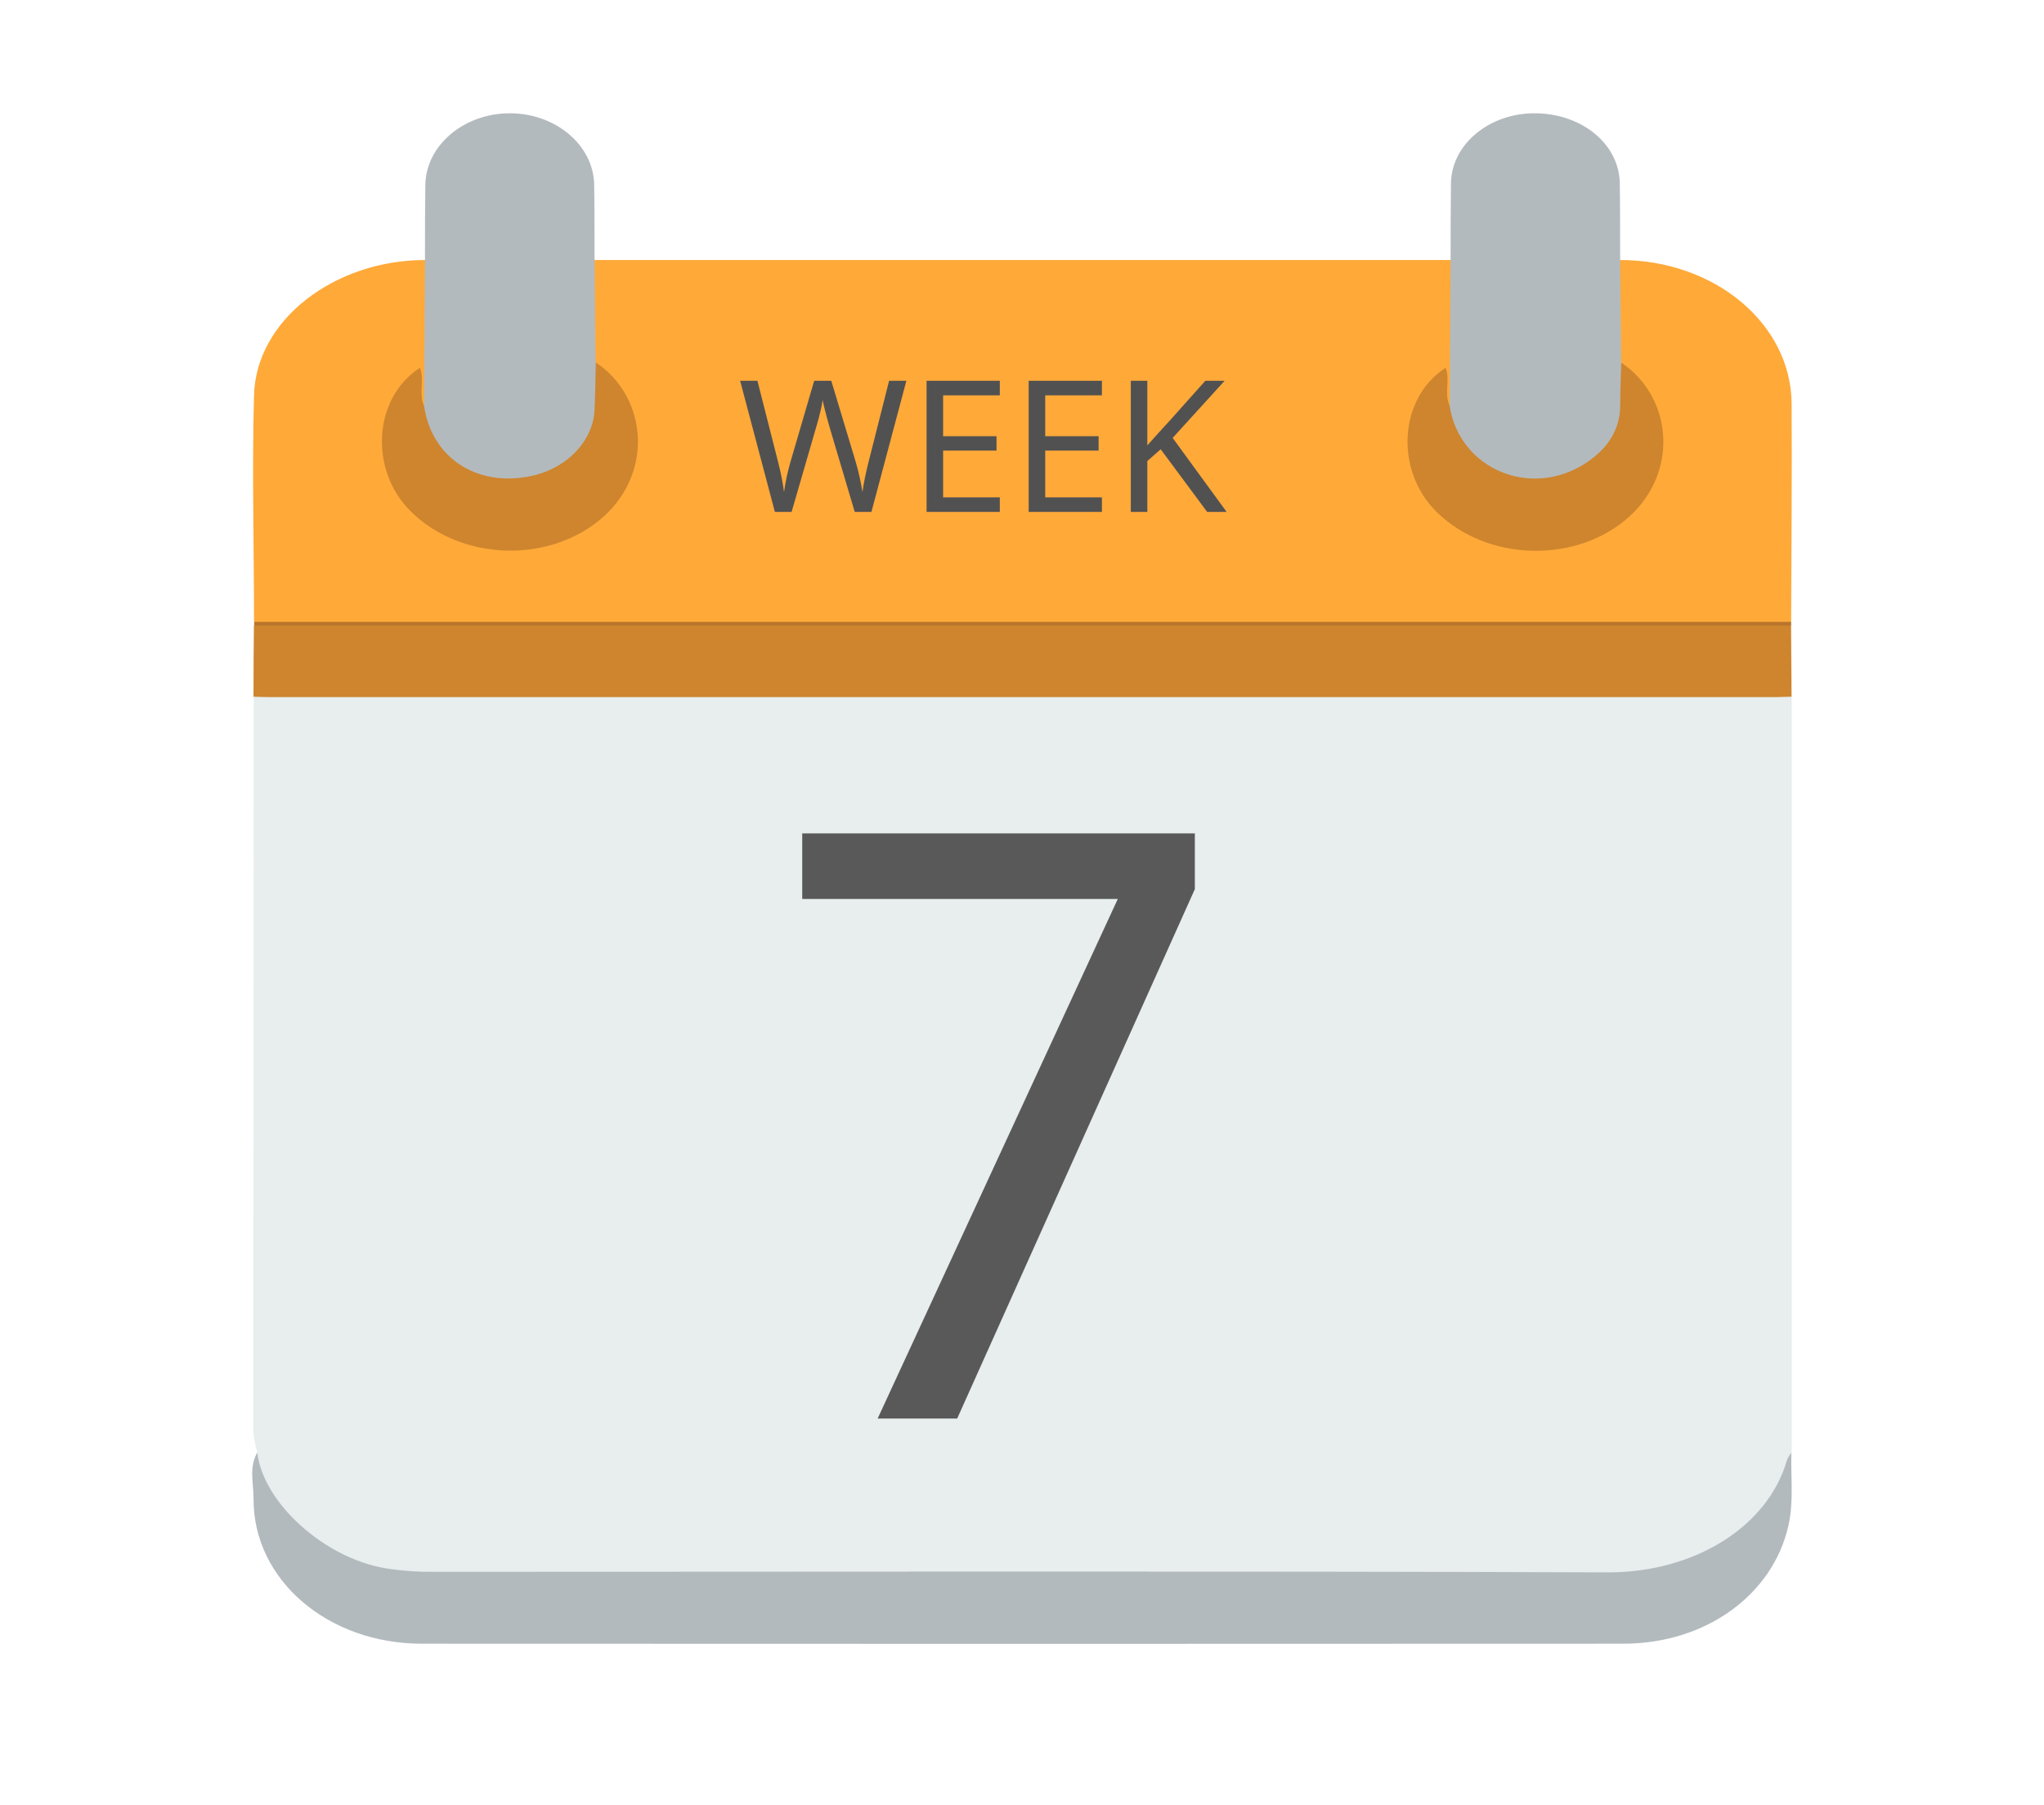
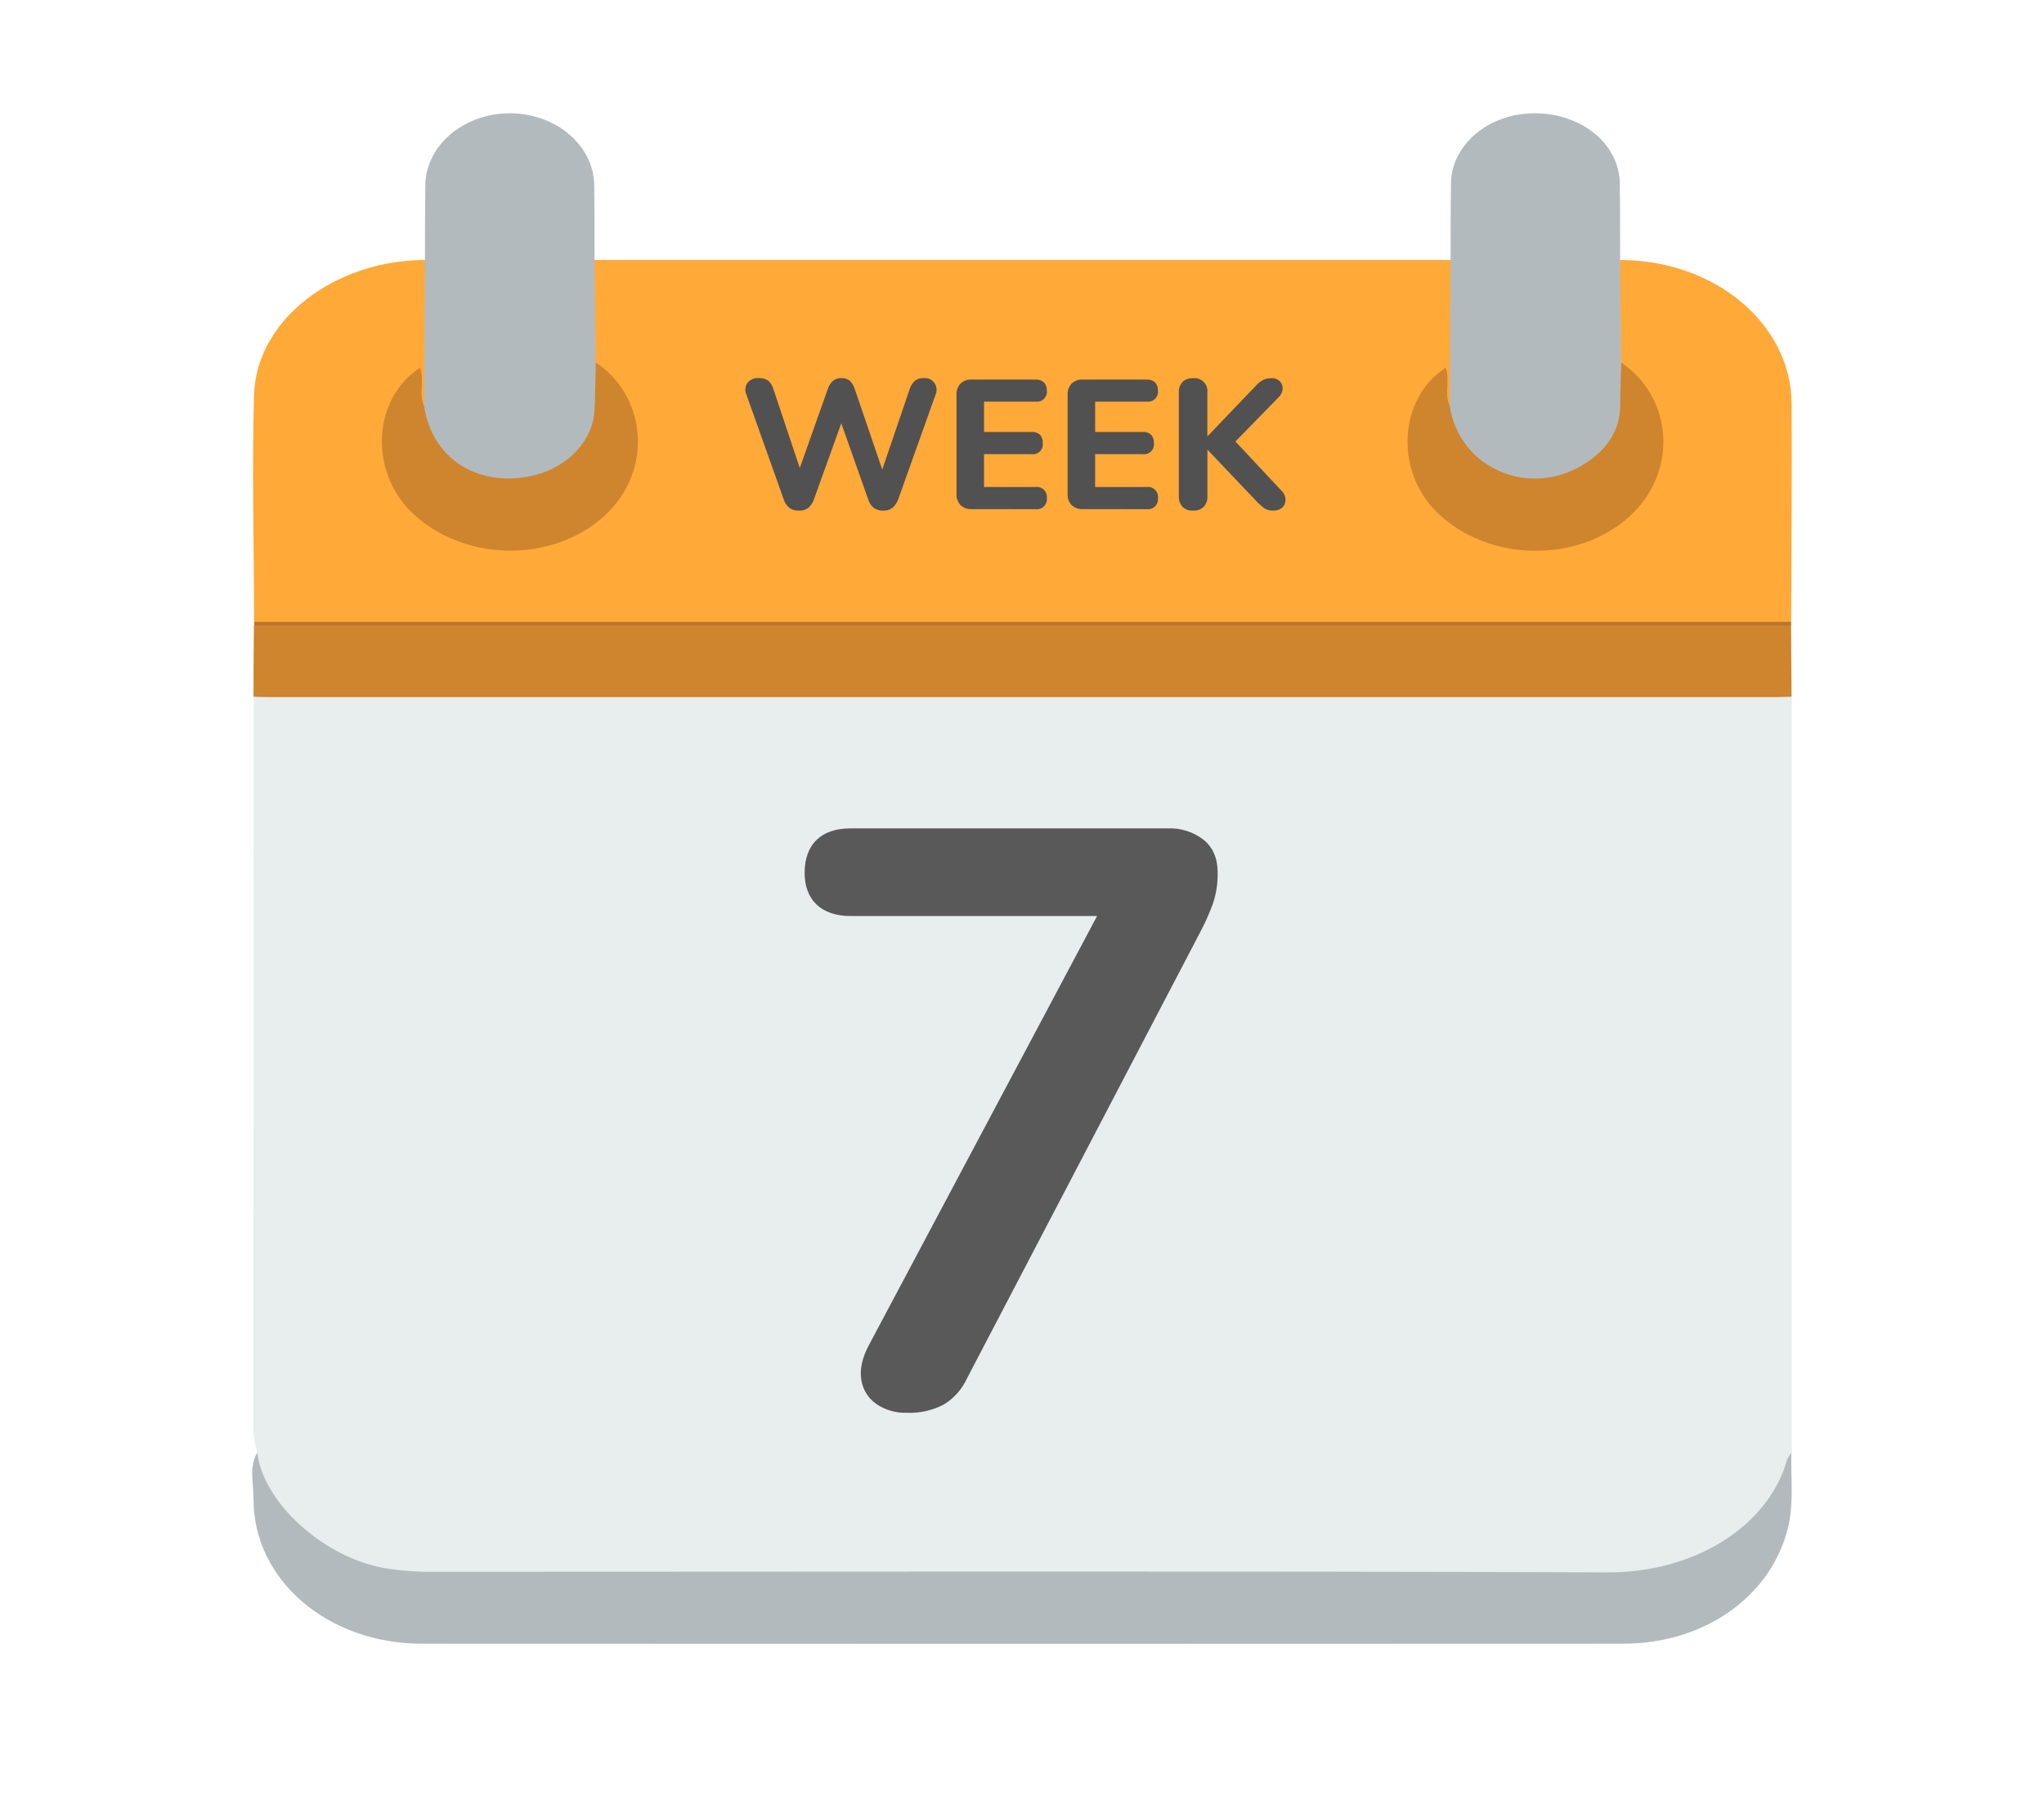
<svg xmlns="http://www.w3.org/2000/svg" viewBox="0 0 512 452.12">
  <defs>
-     <style>.cls-1{fill:#e8edee;}.cls-2{fill:#ffa939;}.cls-3{fill:#b3babe;}.cls-4{fill:#ce852e;}.cls-5{fill:#ba752b;}.cls-6{font-size:46px;fill:#515151;}.cls-6,.cls-7{font-family:ArialRoundedMTBold, Arial Rounded MT Bold;}.cls-7{font-size:205.31px;fill:#595959;}</style>
+     <style>.a{fill:#e8edee;}.b{fill:#ffa939;}.c{fill:#b3babe;}.d{fill:#ce852e;}.e{fill:#ba752b;}.f{fill:#515151;}.g{fill:#595959;}</style>
  </defs>
-   <g id="Layer_20" data-name="Layer 20">
-     <path class="cls-1" d="M64.45,363.89a22.54,22.54,0,0,1-1-7.15q.1-91.1.1-182.2c2.78-1.86,6.07-1.27,9.18-1.28q80.94,0,161.89,0,102.48,0,205,0c3.11,0,6.4-.58,9.19,1.28l0,189.39c-5.19,20.22-21.1,31.12-45.5,31.13q-147.92,0-295.82,0c-19.27,0-33-7.85-41.47-22.51C64.4,369.84,63.45,367,64.45,363.89Z" />
-     <path class="cls-2" d="M405.83,65.14c23.64,0,42.83,15.94,42.95,36,.12,18.2-.07,36.4-.12,54.61-2.59,1.91-5.75,1.2-8.67,1.2q-140.7.06-281.41,0-43.64,0-87.28,0c-2.61,0-5.41.55-7.67-1.21,0-18.91-.52-37.83,0-56.73S83.8,65.18,106.45,65.14a3.33,3.33,0,0,1,1.59,3c.08,10.82.71,21.65-.33,32.45-1.31,2.37-2.27,1.5-3-.28s.09-3.65-.73-5.43c-6.32,4.72-9.94,17.23-4.07,27s15.39,15.1,28.63,14.83c12.8-.26,22-5.58,27.19-15.33,5.27-10,3.32-19.44-5-27.84-1.19-1.19-2.56-2.26-3-3.87-.84-7-.38-14.09-.31-21.13a3.67,3.67,0,0,1,1.61-3.4H363.36a3.33,3.33,0,0,1,1.58,3c.09,10.82.72,21.65-.32,32.45-1.31,2.37-2.27,1.5-3-.28s.09-3.65-.73-5.43c-6.32,4.72-9.94,17.23-4.07,27s15.38,15.1,28.62,14.83c12.81-.26,22-5.58,27.2-15.33,5.27-10,3.32-19.44-5.05-27.84-1.19-1.19-2.56-2.26-3-3.87-.84-7-.38-14.09-.31-21.13A3.68,3.68,0,0,1,405.83,65.14Z" />
-     <path class="cls-3" d="M64.45,363.89c1.42,12.59,16.78,26.43,32.08,29a71.88,71.88,0,0,0,11.91.89c98.06,0,196.13-.22,294.19.14,21.78.08,40.25-11.44,45-28.17a8.14,8.14,0,0,1,1.09-1.81c-.18,6.11.64,12.21-.75,18.32-3.93,17.3-20.7,29.52-41.31,29.53q-150.48.08-301,0c-23.58,0-42.2-16-42.15-36.22C63.56,371.69,62.27,367.67,64.45,363.89Z" />
-     <path class="cls-4" d="M448.77,174.54c-1.17,0-2.34.1-3.51.1H67c-1.17,0-2.34-.07-3.5-.1q0-8.91.1-17.83c1.71-.87,3.6-.44,5.4-.44q187.11,0,374.24,0c1.8,0,3.68-.43,5.4.44Q448.72,165.62,448.77,174.54Z" />
-     <path class="cls-3" d="M148.93,65.14q.12,12.85.26,25.7c2,9.53,2.53,18.81-7.38,25.79-6.58,4.64-14.14,5.57-22.06,3.06-7.56-2.4-12.14-7.26-14.07-13.91a4,4,0,0,1,.55-4.08q.1-18.28.22-36.56c0-6.27,0-12.54.09-18.81.16-9.93,9.65-17.94,21.15-17.95s21,8,21.15,17.94C148.94,52.59,148.9,58.87,148.93,65.14Z" />
-     <path class="cls-3" d="M405.83,65.14l.26,25.7c1.58,7.68,2.53,15.31-3.45,22.09a22.88,22.88,0,0,1-20.93,7.78c-9.36-1.19-15.65-6-18.73-13.68-.7-1.75-1.22-3.59.15-5.34q.12-18.27.23-36.55c0-6.41,0-12.82.09-19.22.15-9.89,9.79-17.75,21.39-17.54s20.75,7.79,20.9,17.54C405.84,52.32,405.81,58.73,405.83,65.14Z" />
-     <path class="cls-5" d="M448.67,156.71h-385v-.92h385Z" />
-     <path class="cls-4" d="M363.13,101.69C365.51,117.36,383.2,125,397,116.15c5.63-3.6,8.83-8.44,8.85-14.63,0-3.56.16-7.12.25-10.68,13.23,8.87,14.63,28.52.71,39.7-13.28,10.67-34.51,9.84-46.85-2.19-10.64-10.36-9.68-28.59,2.17-36.22C363.31,95.33,361.68,98.67,363.13,101.69Z" />
-     <path class="cls-4" d="M106.23,101.7c1.91,13.39,14,20.88,28,17.27,8.23-2.14,14.34-8.8,14.69-16.18.2-4,.22-8,.32-12,13.23,8.87,14.63,28.52.7,39.7-13.28,10.67-34.51,9.84-46.85-2.19C92.41,118,93.37,99.74,105.22,92.13,106.41,95.33,104.77,98.67,106.23,101.7Z" />
-     <text class="cls-6" transform="translate(184.85 128.24)">WEEK</text>
-     <text class="cls-7" transform="translate(191.92 355.38)">7</text>
-   </g>
+   <path class="a" d="M64.45,363.89a22.54,22.54,0,0,1-1-7.15q.1-91.1.1-182.2c2.78-1.86,6.07-1.27,9.18-1.28q80.94,0,161.89,0,102.48,0,205,0c3.11,0,6.4-.58,9.19,1.28l0,189.39c-5.19,20.22-21.1,31.12-45.5,31.13q-147.92,0-295.82,0c-19.27,0-33-7.85-41.47-22.51C64.4,369.84,63.45,367,64.45,363.89Z" />
+   <path class="b" d="M405.83,65.14c23.64,0,42.83,15.94,42.95,36,.12,18.2-.07,36.4-.12,54.61-2.59,1.91-5.75,1.2-8.67,1.2q-140.7.06-281.41,0-43.64,0-87.28,0c-2.61,0-5.41.55-7.67-1.21,0-18.91-.52-37.83,0-56.73S83.8,65.18,106.45,65.14a3.33,3.33,0,0,1,1.59,3c.08,10.82.71,21.65-.33,32.45-1.31,2.37-2.27,1.5-3-.28s.09-3.65-.73-5.43c-6.32,4.72-9.94,17.23-4.07,27s15.39,15.1,28.63,14.83c12.8-.26,22-5.58,27.19-15.33,5.27-10,3.32-19.44-5-27.84-1.19-1.19-2.56-2.26-3-3.87-.84-7-.38-14.09-.31-21.13a3.67,3.67,0,0,1,1.61-3.4H363.36a3.33,3.33,0,0,1,1.58,3c.09,10.82.72,21.65-.32,32.45-1.31,2.37-2.27,1.5-3-.28s.09-3.65-.73-5.43c-6.32,4.72-9.94,17.23-4.07,27s15.38,15.1,28.62,14.83c12.81-.26,22-5.58,27.2-15.33,5.27-10,3.32-19.44-5.05-27.84-1.19-1.19-2.56-2.26-3-3.87-.84-7-.38-14.09-.31-21.13A3.68,3.68,0,0,1,405.83,65.14Z" />
+   <path class="c" d="M64.45,363.89c1.42,12.59,16.78,26.43,32.08,29a71.88,71.88,0,0,0,11.91.89c98.06,0,196.13-.22,294.19.14,21.78.08,40.25-11.44,45-28.17a8.14,8.14,0,0,1,1.09-1.81c-.18,6.11.64,12.21-.75,18.32-3.93,17.3-20.7,29.52-41.31,29.53q-150.48.08-301,0c-23.58,0-42.2-16-42.15-36.22C63.56,371.69,62.27,367.67,64.45,363.89Z" />
+   <path class="d" d="M448.77,174.54c-1.17,0-2.34.1-3.51.1H67c-1.17,0-2.34-.07-3.5-.1q0-8.91.1-17.83c1.71-.87,3.6-.44,5.4-.44q187.11,0,374.24,0c1.8,0,3.68-.43,5.4.44Q448.72,165.62,448.77,174.54Z" />
+   <path class="c" d="M148.93,65.14q.12,12.85.26,25.7c2,9.53,2.53,18.81-7.38,25.79-6.58,4.64-14.14,5.57-22.06,3.06-7.56-2.4-12.14-7.26-14.07-13.91a4,4,0,0,1,.55-4.08q.1-18.28.22-36.56c0-6.27,0-12.54.09-18.81.16-9.93,9.65-17.94,21.15-17.95s21,8,21.15,17.94C148.94,52.59,148.9,58.87,148.93,65.14Z" />
+   <path class="c" d="M405.83,65.14l.26,25.7c1.58,7.68,2.53,15.31-3.45,22.09a22.88,22.88,0,0,1-20.93,7.78c-9.36-1.19-15.65-6-18.73-13.68-.7-1.75-1.22-3.59.15-5.34q.12-18.27.23-36.55c0-6.41,0-12.82.09-19.22.15-9.89,9.79-17.75,21.39-17.54s20.75,7.79,20.9,17.54C405.84,52.32,405.81,58.73,405.83,65.14Z" />
+   <path class="e" d="M448.67,156.71h-385v-.92h385Z" />
+   <path class="d" d="M363.13,101.69C365.51,117.36,383.2,125,397,116.15c5.63-3.6,8.83-8.44,8.85-14.63,0-3.56.16-7.12.25-10.68,13.23,8.87,14.63,28.52.71,39.7-13.28,10.67-34.51,9.84-46.85-2.19-10.64-10.36-9.68-28.59,2.17-36.22C363.31,95.33,361.68,98.67,363.13,101.69Z" />
+   <path class="d" d="M106.23,101.7c1.91,13.39,14,20.88,28,17.27,8.23-2.14,14.34-8.8,14.69-16.18.2-4,.22-8,.32-12,13.23,8.87,14.63,28.52.7,39.7-13.28,10.67-34.51,9.84-46.85-2.19C92.41,118,93.37,99.74,105.22,92.13,106.41,95.33,104.77,98.67,106.23,101.7Z" />
+   <path class="f" d="M200.08,127.92a3.75,3.75,0,0,1-2.37-.69,4.48,4.48,0,0,1-1.41-2.16L187,98.94a3.05,3.05,0,0,1,.21-3,3.29,3.29,0,0,1,2.92-1.22,3.6,3.6,0,0,1,2.35.69,4.43,4.43,0,0,1,1.28,2.16l7.55,22.58h-2l8-22.58a4.79,4.79,0,0,1,1.33-2.16,3.28,3.28,0,0,1,2.17-.69,3,3,0,0,1,2.07.69,4.92,4.92,0,0,1,1.28,2.2l7.69,22.54h-1.71l7.69-22.58a4.71,4.71,0,0,1,1.33-2.16,3.4,3.4,0,0,1,2.25-.69A2.92,2.92,0,0,1,234.11,96a3.08,3.08,0,0,1,.19,3L225,125.07a5.27,5.27,0,0,1-1.45,2.16,3.58,3.58,0,0,1-2.32.69,3.79,3.79,0,0,1-2.37-.69,4.47,4.47,0,0,1-1.4-2.16l-7.27-20.56h1.1l-7.4,20.56a5,5,0,0,1-1.41,2.16A3.63,3.63,0,0,1,200.08,127.92Z" />
+   <path class="f" d="M243.36,127.55a3.77,3.77,0,0,1-2.76-1,3.83,3.83,0,0,1-1-2.81V98.9a3.82,3.82,0,0,1,1-2.81,3.77,3.77,0,0,1,2.76-1h16.06a2.82,2.82,0,0,1,2.09.72,2.78,2.78,0,0,1,.71,2,2.5,2.5,0,0,1-2.8,2.81H246.49v7.59H258.4a2.86,2.86,0,0,1,2.12.71,2.92,2.92,0,0,1,.69,2.1,2.48,2.48,0,0,1-2.81,2.76H246.49V122h12.93a2.5,2.5,0,0,1,2.8,2.8,2.49,2.49,0,0,1-2.8,2.76Z" />
+   <path class="f" d="M271.19,127.55a3.77,3.77,0,0,1-2.76-1,3.83,3.83,0,0,1-1-2.81V98.9a3.82,3.82,0,0,1,1-2.81,3.77,3.77,0,0,1,2.76-1h16.06a2.82,2.82,0,0,1,2.09.72,2.78,2.78,0,0,1,.71,2,2.5,2.5,0,0,1-2.8,2.81H274.32v7.59h11.91a2.86,2.86,0,0,1,2.12.71,2.92,2.92,0,0,1,.69,2.1,2.48,2.48,0,0,1-2.81,2.76H274.32V122h12.93a2.5,2.5,0,0,1,2.8,2.8,2.49,2.49,0,0,1-2.8,2.76Z" />
+   <path class="f" d="M298.84,127.92a3.51,3.51,0,0,1-2.63-.94,3.72,3.72,0,0,1-.92-2.69V98.34a3.61,3.61,0,0,1,.92-2.66,3.54,3.54,0,0,1,2.63-.92,3.22,3.22,0,0,1,3.59,3.58v10.91h.09l12.23-12.79a6.23,6.23,0,0,1,1.66-1.27,4.27,4.27,0,0,1,1.93-.43,2.91,2.91,0,0,1,2.32.82,2.5,2.5,0,0,1,.62,1.94,3.16,3.16,0,0,1-1,2L308,112.1l.05-3,12.83,13.71a3.37,3.37,0,0,1,1.13,2.32,2.64,2.64,0,0,1-.78,2,3.29,3.29,0,0,1-2.37.78,3.6,3.6,0,0,1-2.12-.55,14.61,14.61,0,0,1-1.79-1.56l-12.42-13.07h-.09v11.55a3.75,3.75,0,0,1-.9,2.69A3.55,3.55,0,0,1,298.84,127.92Z" />
+   <path class="g" d="M227.24,353.94a12.86,12.86,0,0,1-7.81-2.26,9,9,0,0,1-3.69-6.06c-.41-2.53.2-5.37,1.85-8.52l62-116.61v9H213.07c-3.7,0-6.54-1-8.52-2.87s-3-4.59-3-8,1-6.29,3-8.21,4.82-2.88,8.52-2.88h79.45a13.74,13.74,0,0,1,9,2.88c2.33,1.92,3.49,4.65,3.49,8.21a23.08,23.08,0,0,1-1.23,7.9,58.25,58.25,0,0,1-3.29,7.29L242.22,345.32a14.92,14.92,0,0,1-5.85,6.57A18.3,18.3,0,0,1,227.24,353.94Z" />
</svg>
